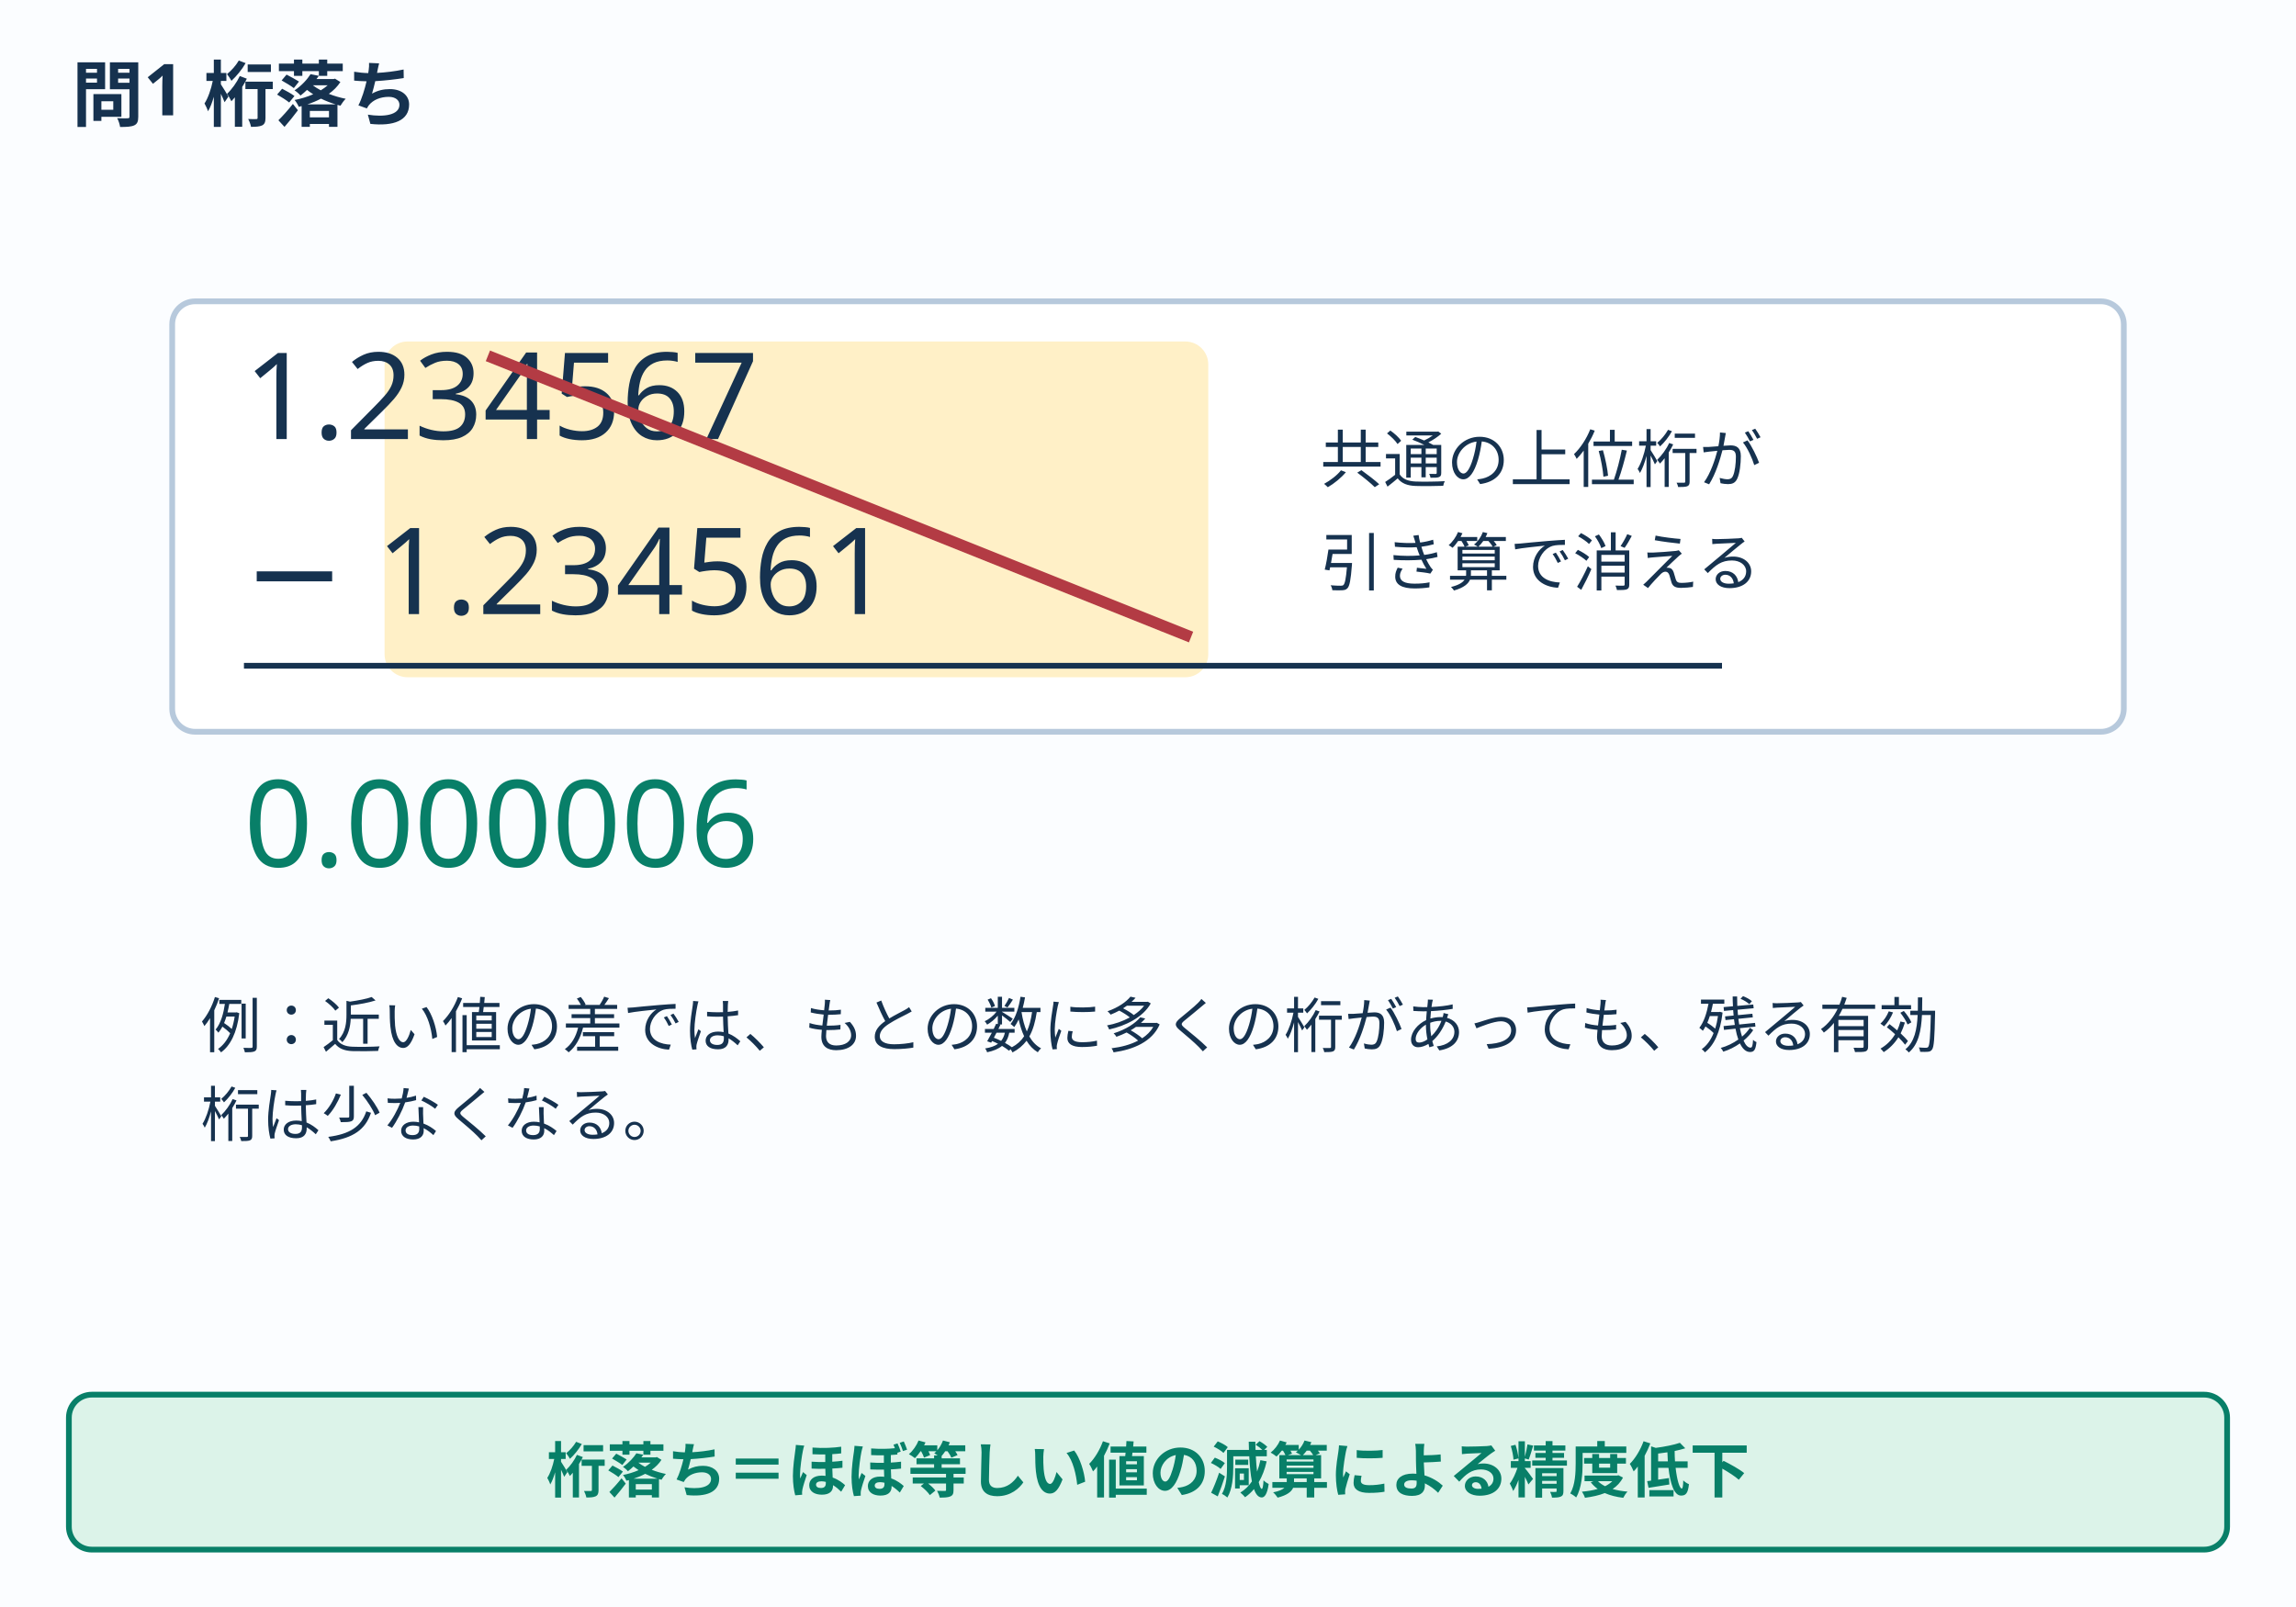
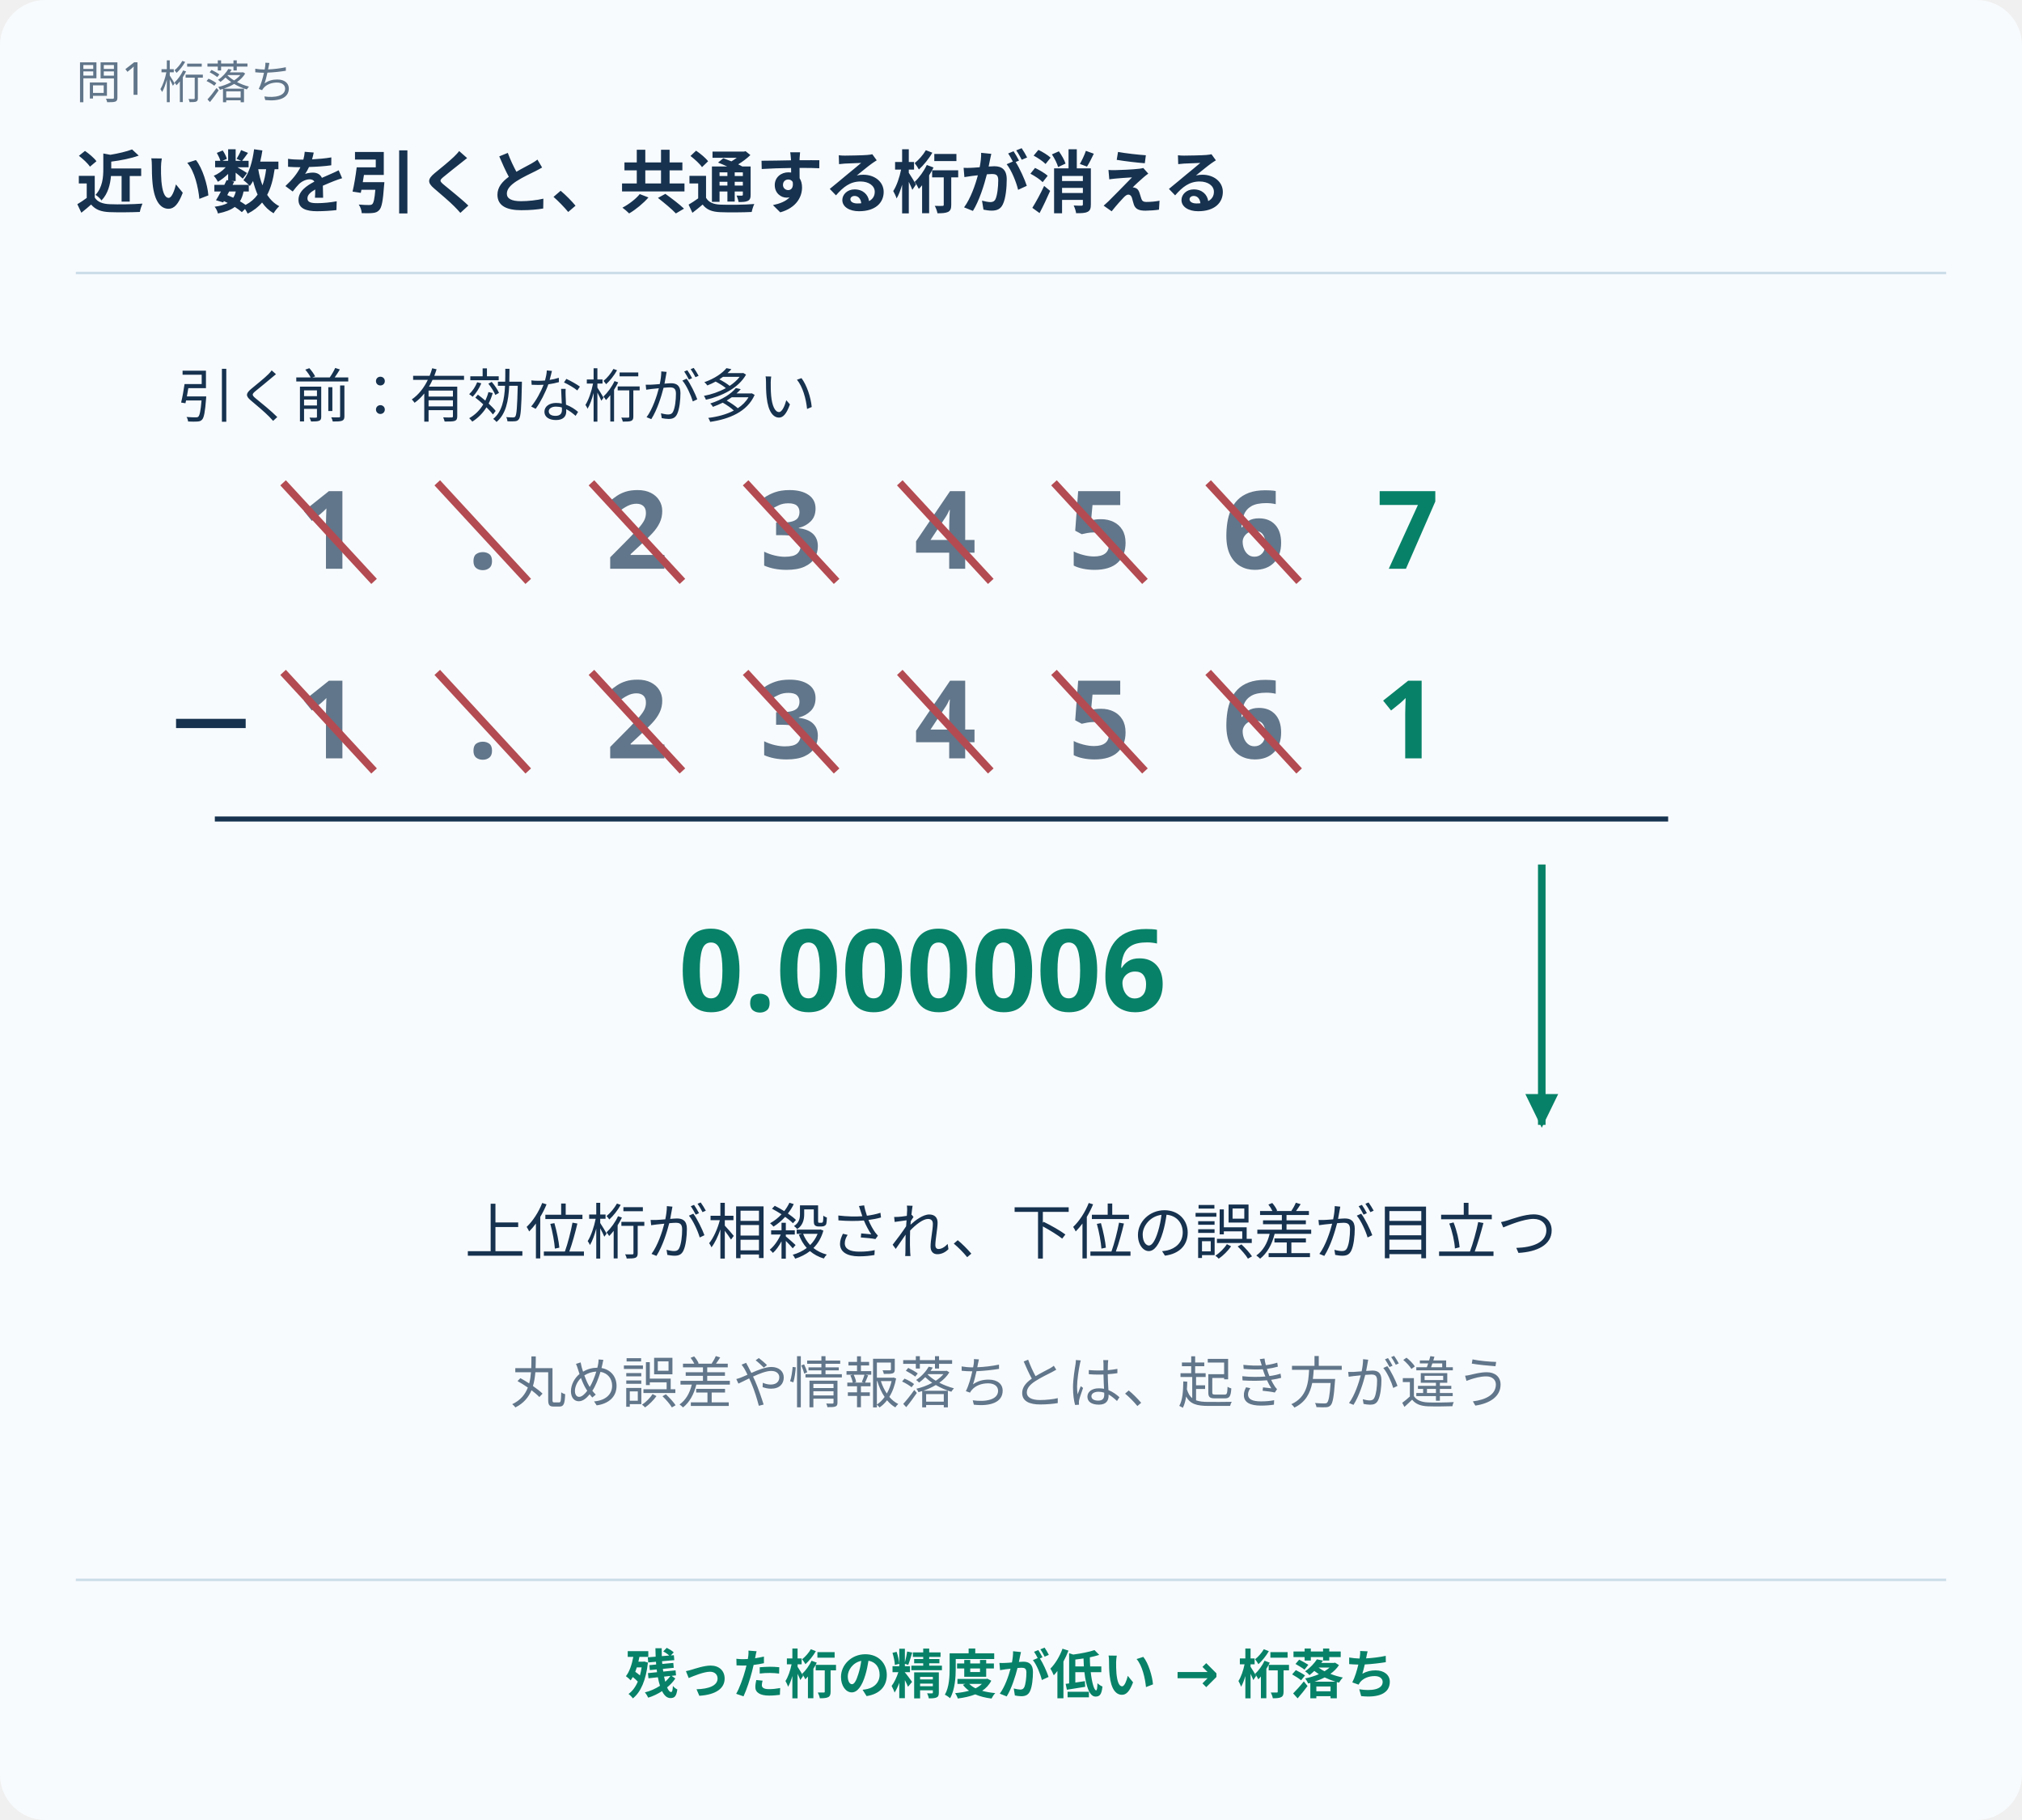
- <svg xmlns="http://www.w3.org/2000/svg" viewBox="0 0 800 560" role="img" aria-labelledby="title1">
-   <defs>
-     <marker id="a1" markerWidth="9" markerHeight="9" refX="8" refY="4" orient="auto">
-       <path d="M0 0 L8 4 L0 8 Z" fill="#2563a6" />
-     </marker>
-   </defs>
-   <rect width="800" height="560" fill="#fbfdff" />
+ <svg xmlns="http://www.w3.org/2000/svg" viewBox="0 0 800 720" role="img" aria-labelledby="v7title1">
+   <rect width="800" height="720" rx="18" fill="#f8fbfe" />
  <g font-family="Meiryo,Yu Gothic,sans-serif">
-     <text x="25" y="42" font-size="25" fill="#16324f" font-weight="700">問1 桁落ち</text>
-     <rect x="60" y="105" width="680" height="150" rx="8" fill="white" stroke="#b7c9dc" stroke-width="2" />
-     <rect x="134" y="119" width="287" height="117" rx="8" fill="#fff0c7" stroke="none" stroke-width="2" />
-     <text x="85" y="153" font-size="42" fill="#16324f" text-anchor="start" font-weight="400">  1.234567</text>
-     <text x="85" y="214" font-size="42" fill="#16324f" text-anchor="start" font-weight="400">− 1.234561</text>
-     <path d="M85 232 L600 232" fill="none" stroke="#16324f" stroke-width="2" />
-     <text x="85" y="302" font-size="42" fill="#087f68" text-anchor="start" font-weight="400">  0.000006</text>
-     <path d="M170 124 L415 222" fill="none" stroke="#b33b44" stroke-width="4" />
-     <text x="460" y="168" font-size="22" fill="#16324f" text-anchor="start" font-weight="400">共通の上位桁が</text>
-     <text x="460" y="204" font-size="22" fill="#16324f" text-anchor="start" font-weight="400">引き算で消える</text>
-     <text x="70" y="365" font-size="21" fill="#16324f" text-anchor="start" font-weight="400">例：近い値の差では、もとの数に多くの桁があっても、残る有効</text>
-     <text x="70" y="396" font-size="21" fill="#16324f" text-anchor="start" font-weight="400">桁は少なくなる。</text>
-     <rect x="24" y="486" width="752" height="54" rx="8" fill="#dcf3e9" stroke="#087f68" stroke-width="2" />
-     <text x="400" y="520" font-size="21" fill="#087f68" text-anchor="middle" font-weight="700">桁落ち＝ほぼ等しい値の減算による精度低下</text>
+     <text x="30" y="39" font-size="18" fill="#61768a">問1 桁落ち</text>
+     <text x="30" y="82" font-size="27" font-weight="700" fill="#16324f">近い数を引くと、共通する桁が消える</text>
+     <path d="M30 108H770" stroke="#cbdde9" />
+     <text x="70" y="165" font-size="23" fill="#16324f" text-anchor="start" font-weight="400">引く前：有効な桁が多い</text>
+     <text x="130" y="225" font-size="43" fill="#61768a" text-anchor="middle" font-weight="700">1</text>
+     <path d="M112 191L148 230" stroke="#b34b52" stroke-width="3" fill="none" />
+     <text x="191" y="225" font-size="43" fill="#61768a" text-anchor="middle" font-weight="700">.</text>
+     <path d="M173 191L209 230" stroke="#b34b52" stroke-width="3" fill="none" />
+     <text x="252" y="225" font-size="43" fill="#61768a" text-anchor="middle" font-weight="700">2</text>
+     <path d="M234 191L270 230" stroke="#b34b52" stroke-width="3" fill="none" />
+     <text x="313" y="225" font-size="43" fill="#61768a" text-anchor="middle" font-weight="700">3</text>
+     <path d="M295 191L331 230" stroke="#b34b52" stroke-width="3" fill="none" />
+     <text x="374" y="225" font-size="43" fill="#61768a" text-anchor="middle" font-weight="700">4</text>
+     <path d="M356 191L392 230" stroke="#b34b52" stroke-width="3" fill="none" />
+     <text x="435" y="225" font-size="43" fill="#61768a" text-anchor="middle" font-weight="700">5</text>
+     <path d="M417 191L453 230" stroke="#b34b52" stroke-width="3" fill="none" />
+     <text x="496" y="225" font-size="43" fill="#61768a" text-anchor="middle" font-weight="700">6</text>
+     <path d="M478 191L514 230" stroke="#b34b52" stroke-width="3" fill="none" />
+     <text x="557" y="225" font-size="43" fill="#078268" text-anchor="middle" font-weight="700">7</text>
+     <text x="130" y="300" font-size="43" fill="#61768a" text-anchor="middle" font-weight="700">1</text>
+     <path d="M112 266L148 305" stroke="#b34b52" stroke-width="3" fill="none" />
+     <text x="191" y="300" font-size="43" fill="#61768a" text-anchor="middle" font-weight="700">.</text>
+     <path d="M173 266L209 305" stroke="#b34b52" stroke-width="3" fill="none" />
+     <text x="252" y="300" font-size="43" fill="#61768a" text-anchor="middle" font-weight="700">2</text>
+     <path d="M234 266L270 305" stroke="#b34b52" stroke-width="3" fill="none" />
+     <text x="313" y="300" font-size="43" fill="#61768a" text-anchor="middle" font-weight="700">3</text>
+     <path d="M295 266L331 305" stroke="#b34b52" stroke-width="3" fill="none" />
+     <text x="374" y="300" font-size="43" fill="#61768a" text-anchor="middle" font-weight="700">4</text>
+     <path d="M356 266L392 305" stroke="#b34b52" stroke-width="3" fill="none" />
+     <text x="435" y="300" font-size="43" fill="#61768a" text-anchor="middle" font-weight="700">5</text>
+     <path d="M417 266L453 305" stroke="#b34b52" stroke-width="3" fill="none" />
+     <text x="496" y="300" font-size="43" fill="#61768a" text-anchor="middle" font-weight="700">6</text>
+     <path d="M478 266L514 305" stroke="#b34b52" stroke-width="3" fill="none" />
+     <text x="557" y="300" font-size="43" fill="#078268" text-anchor="middle" font-weight="700">1</text>
+     <text x="65" y="300" font-size="44" fill="#16324f" text-anchor="start" font-weight="400">−</text>
+     <path d="M85 324H660" stroke="#16324f" stroke-width="2" fill="none" />
+     <text x="365" y="400" font-size="45" fill="#078268" text-anchor="middle" font-weight="700">0.000006</text>
+     <path d="M610 342L610 445" stroke="#078268" stroke-width="3" fill="none" />
+     <path d="M610.0 445.0L604.3 433.3L615.7 433.3Z" stroke="#078268" stroke-width="1" fill="#078268" />
+     <text x="400" y="496" font-size="24" fill="#16324f" text-anchor="middle" font-weight="400">上位桁が相殺され、下位の誤差が目立つ</text>
+     <text x="400" y="555" font-size="22" fill="#61768a" text-anchor="middle" font-weight="400">丸め誤差や情報落ちとは、起き方が違う</text>
+     <path d="M30 625H770" stroke="#cbdde9" />
+     <text x="400" y="670" font-size="21" font-weight="700" fill="#078268" text-anchor="middle">残った桁の精度が低い → 桁落ち</text>
  </g>
</svg>
